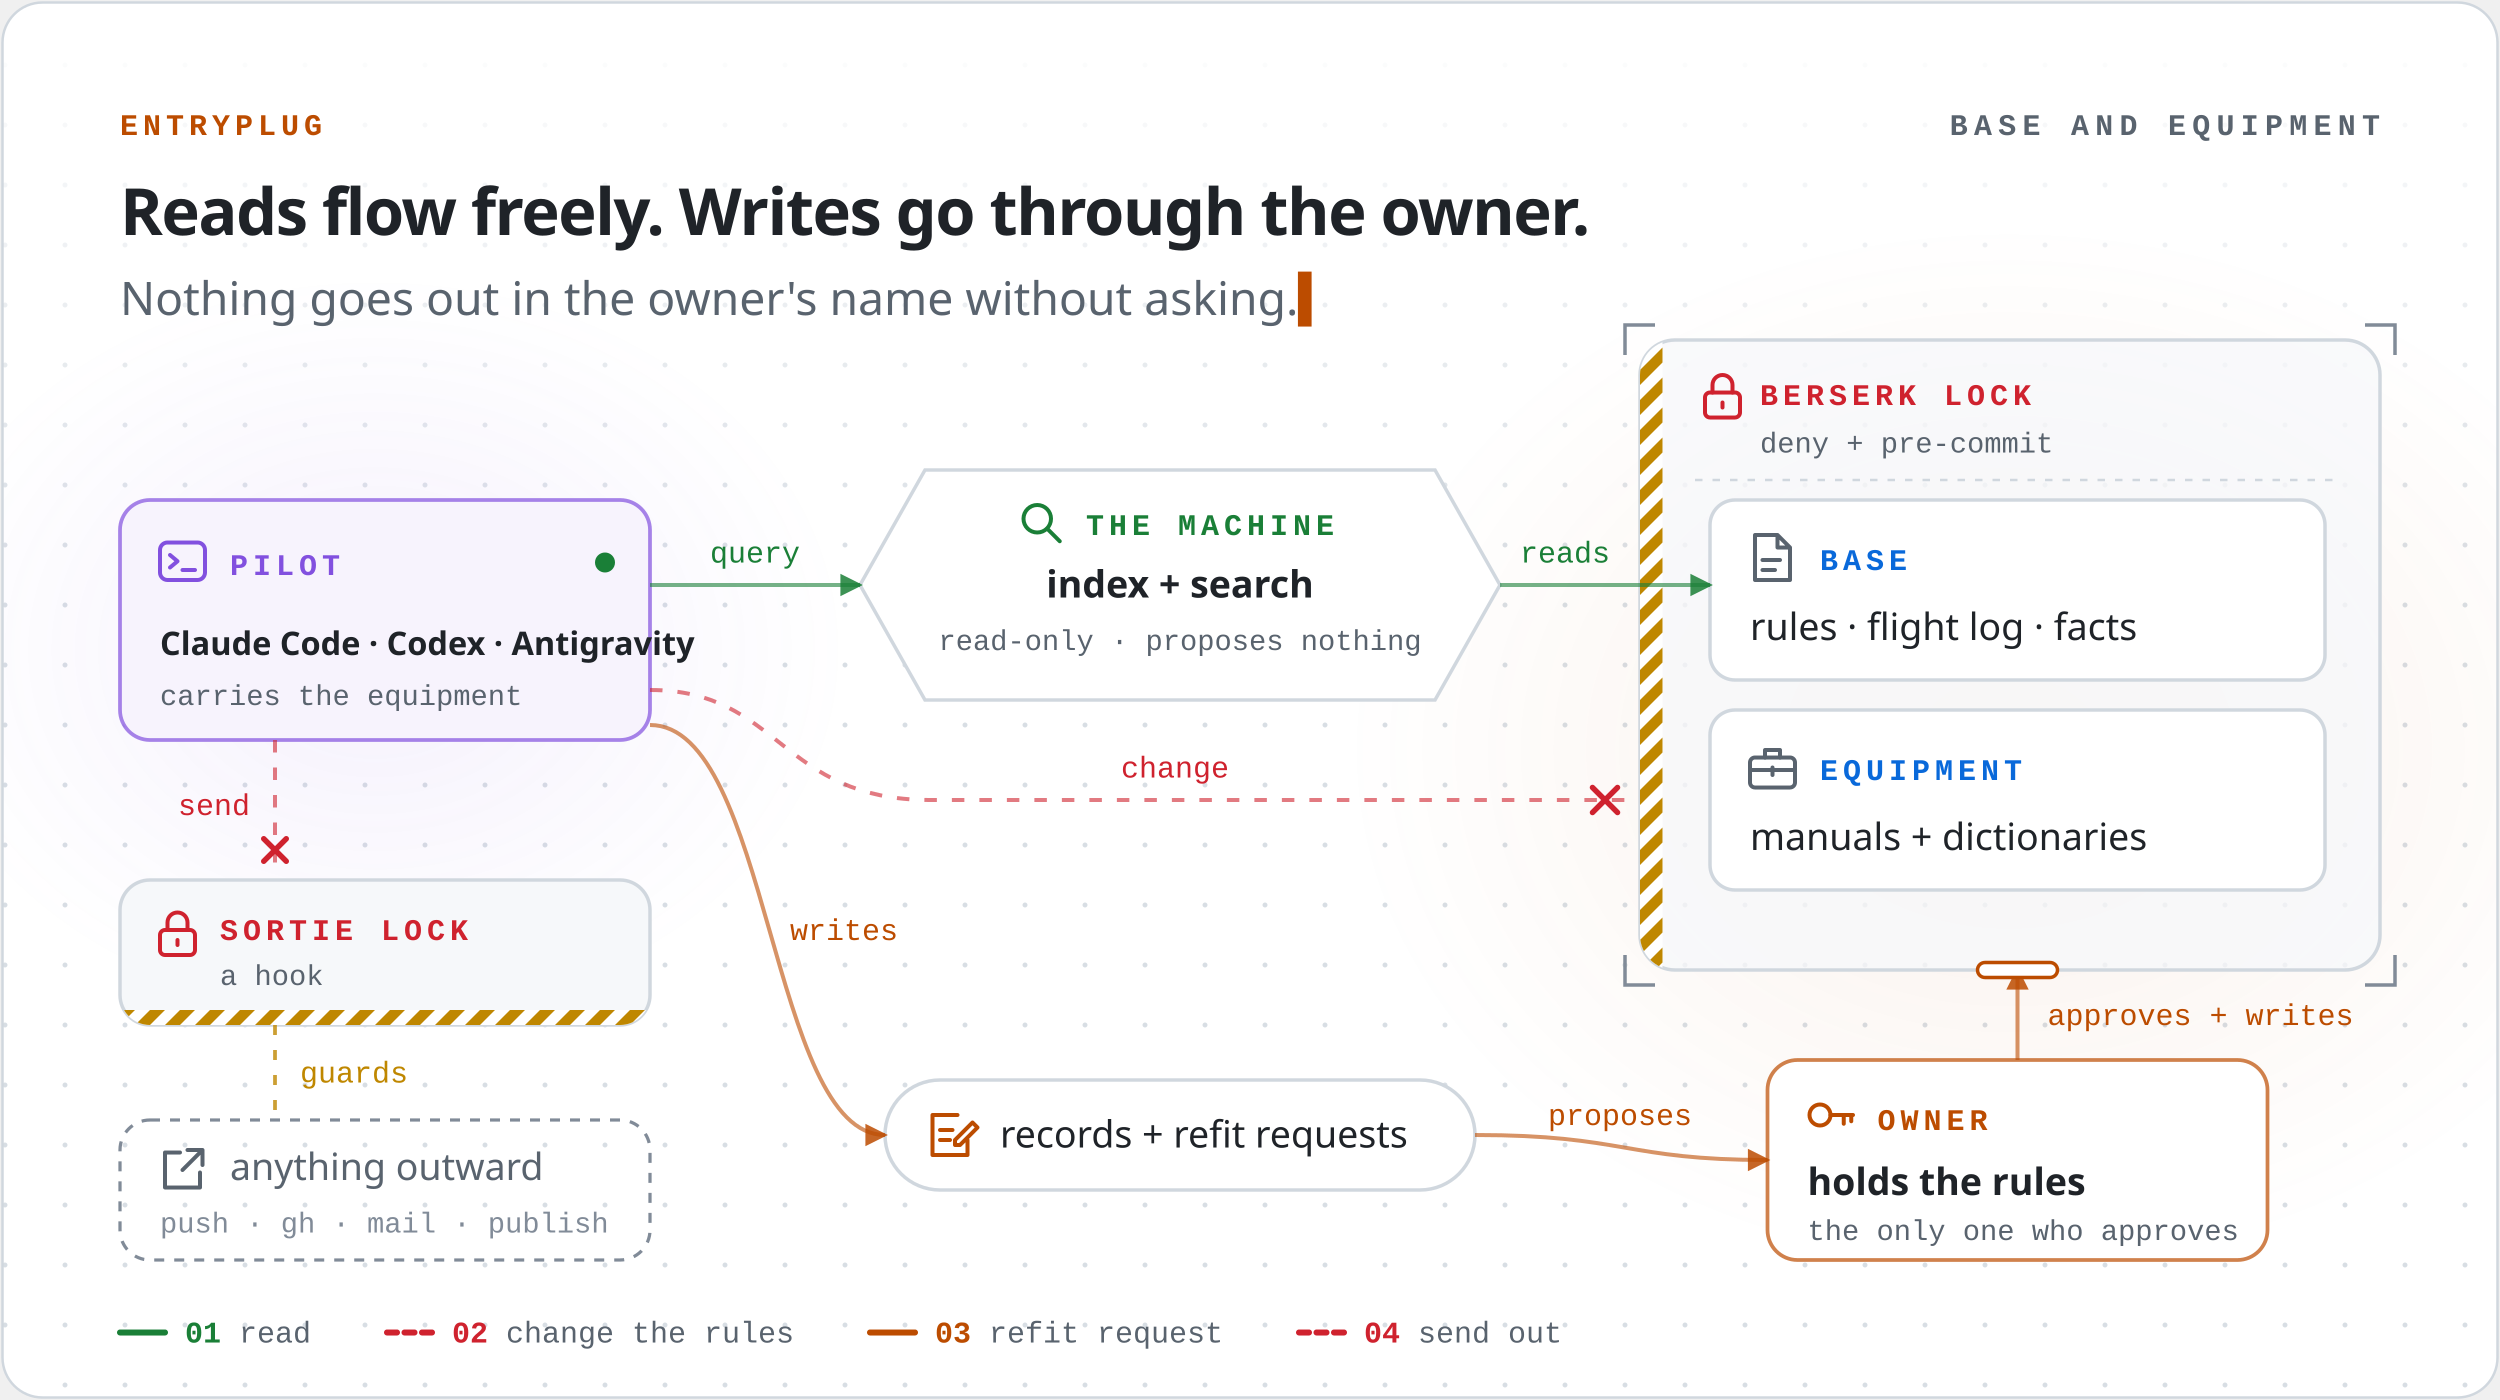
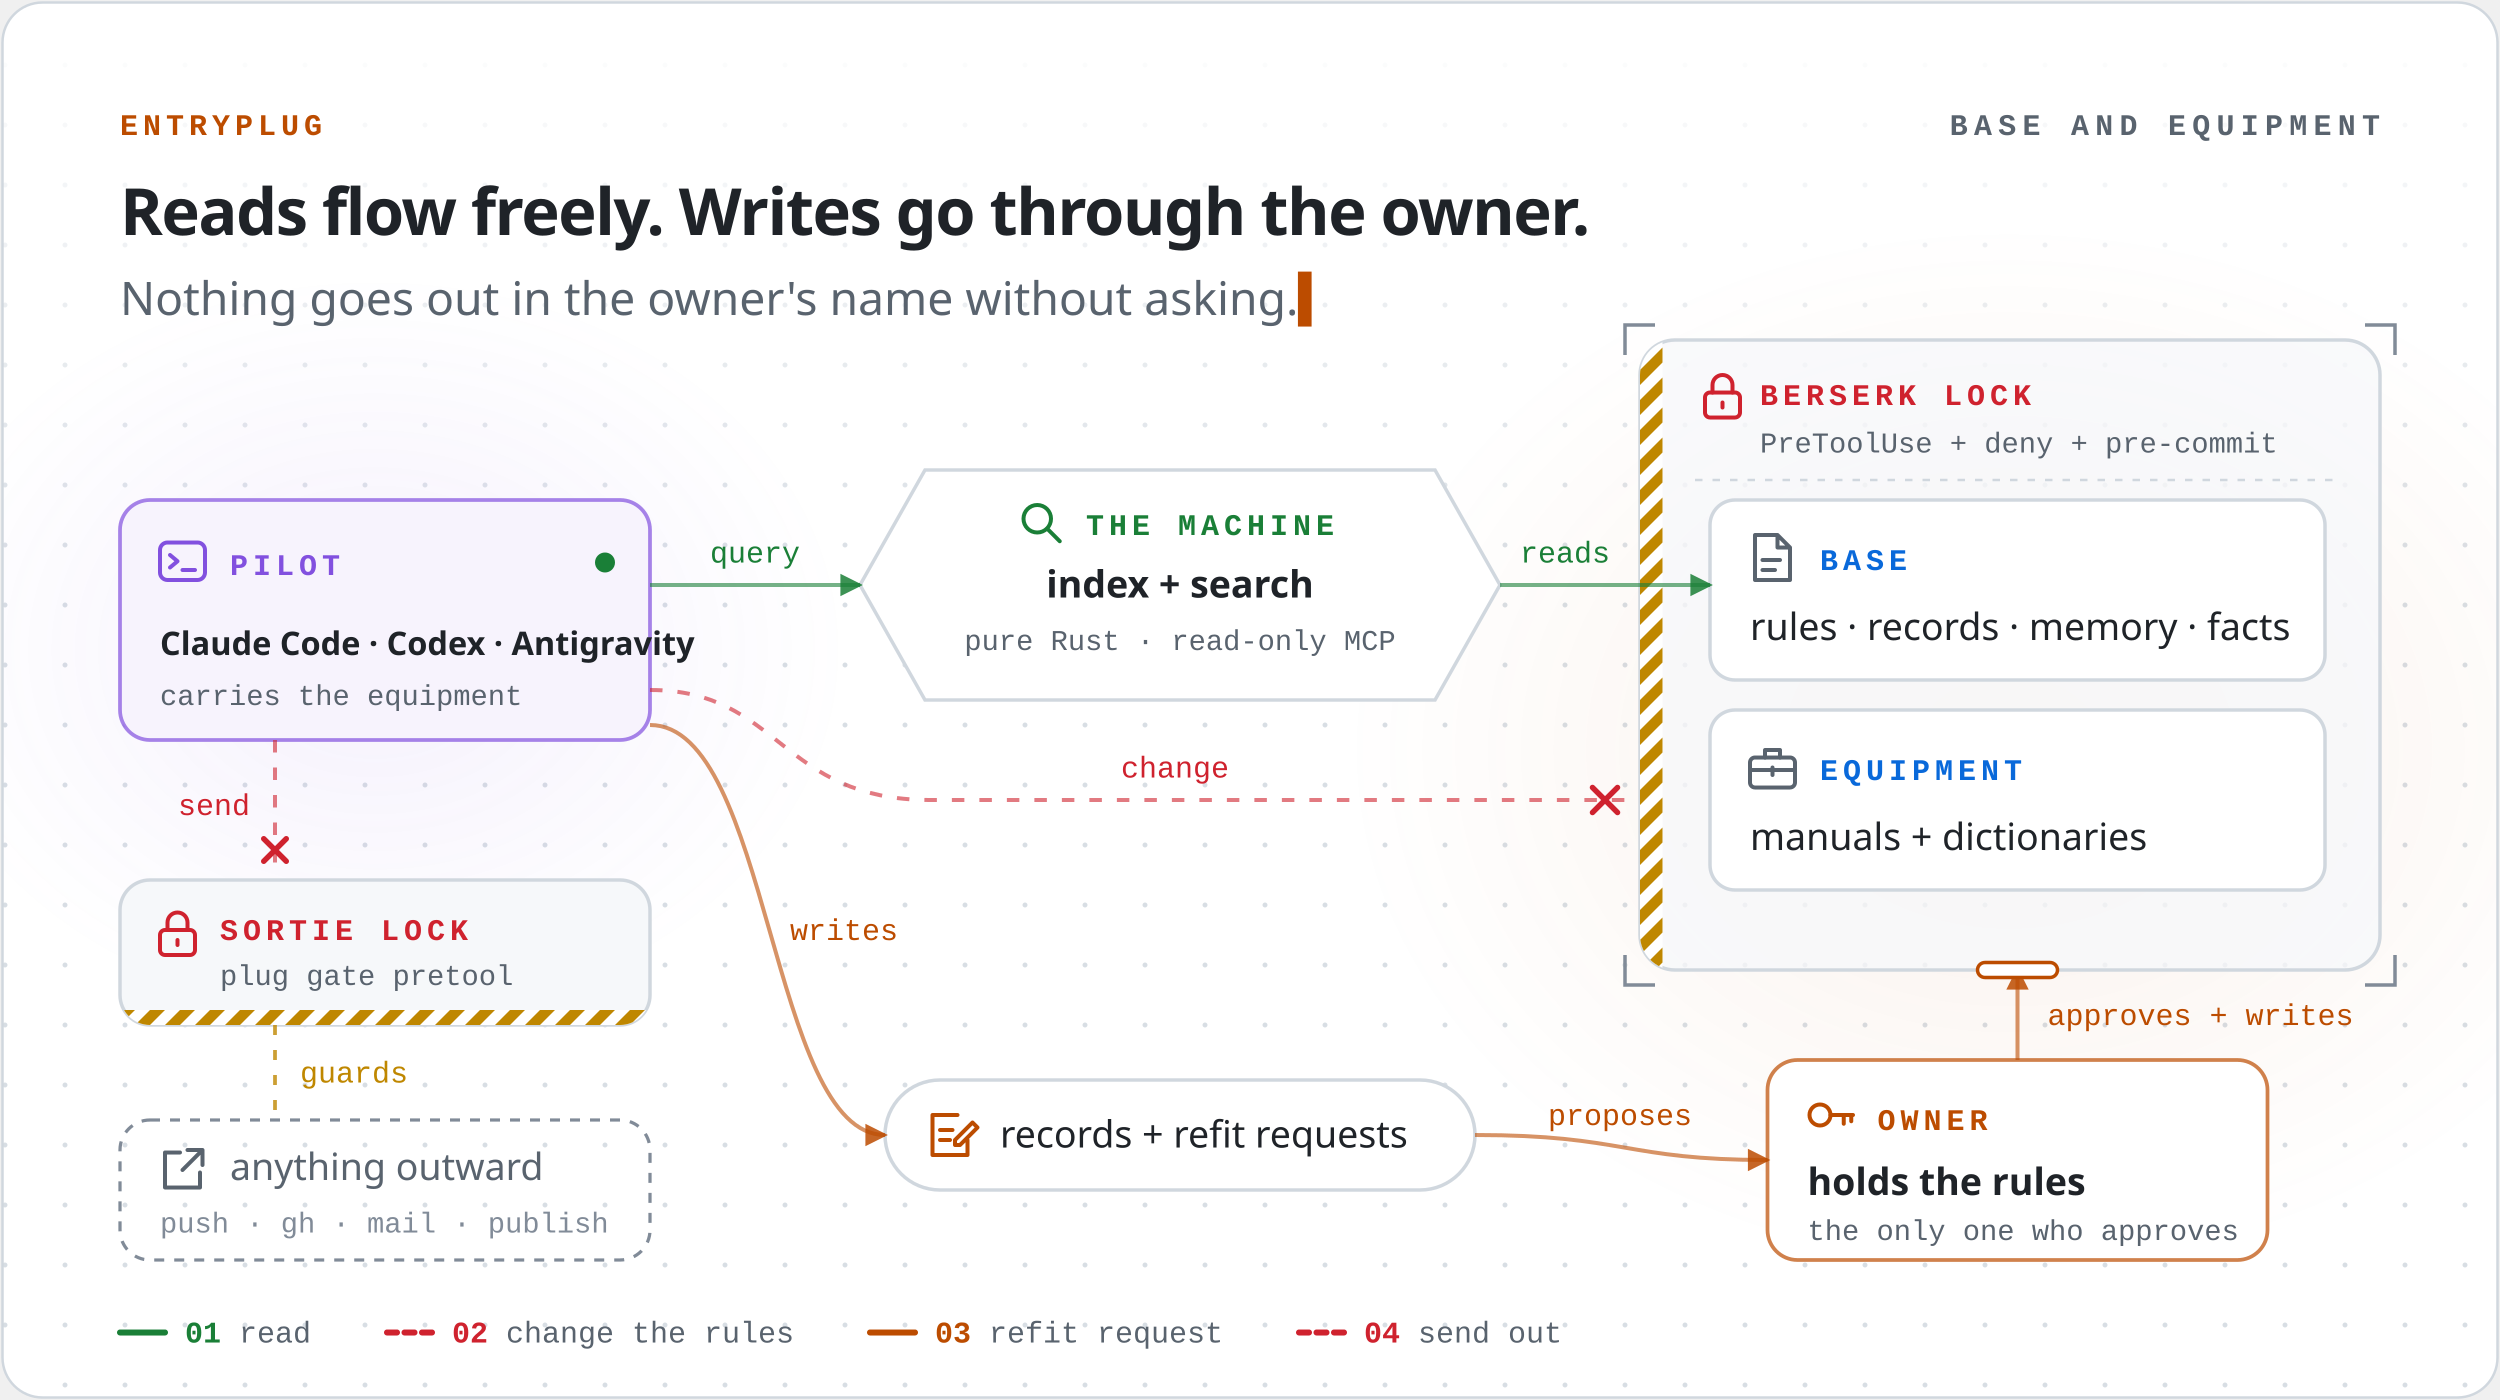
<svg xmlns="http://www.w3.org/2000/svg" width="1000" height="560" viewBox="0 0 1000 560" role="img" aria-labelledby="title desc">
  <style>
.title{font-family:-apple-system, BlinkMacSystemFont, 'Segoe UI', 'Noto Sans', Helvetica, Arial, sans-serif;font-size:26px;font-weight:700;letter-spacing:-0.6px}
.subt{font-family:-apple-system, BlinkMacSystemFont, 'Segoe UI', 'Noto Sans', Helvetica, Arial, sans-serif;font-size:18.5px}
.kick{font-family:ui-monospace, SFMono-Regular, 'SF Mono', Menlo, Consolas, 'Liberation Mono', monospace;font-size:12px;font-weight:700;letter-spacing:2px}
.hc{font-weight:600;letter-spacing:2.5px}
.node{font-family:-apple-system, BlinkMacSystemFont, 'Segoe UI', 'Noto Sans', Helvetica, Arial, sans-serif;font-size:15px}
.b{font-weight:600}
.small{font-family:ui-monospace, SFMono-Regular, 'SF Mono', Menlo, Consolas, 'Liberation Mono', monospace;font-size:11.5px}
.lbl{font-family:ui-monospace, SFMono-Regular, 'SF Mono', Menlo, Consolas, 'Liberation Mono', monospace;font-size:12px}
.legend{font-family:ui-monospace, SFMono-Regular, 'SF Mono', Menlo, Consolas, 'Liberation Mono', monospace;font-size:12px}
.ringed,.pop{transform-box:fill-box;transform-origin:center}
.cursor{animation:blink 1.1s steps(1) infinite}
.breathe{animation:breathe 2.4s ease-in-out infinite}
.ants{stroke-dasharray:4 6;animation:ants 1.2s linear infinite}
@keyframes blink{0%{opacity:1}50%{opacity:0}}
@keyframes breathe{0%,100%{opacity:.35}50%{opacity:1}}
@keyframes ants{to{stroke-dashoffset:-20}}
@keyframes hz12{to{transform:translateY(-12px)}}
@keyframes f1{0%,36.83%{opacity:0}37.92%{opacity:1.0}40.83%{opacity:1.0}46.67%,100%{opacity:0}}
@keyframes f2{0%,36.83%{opacity:0}37.50%{opacity:1.0}40.83%{opacity:1.0}46.67%,100%{opacity:0}}
@keyframes f3{0%,36.83%{opacity:0}37.92%{opacity:1.0}41.67%{opacity:1.0}47.50%,100%{opacity:0}}
@keyframes f4{0%,17.92%{opacity:0}20.42%{opacity:1.0}26.67%{opacity:1.0}31.67%,100%{opacity:0}}
@keyframes f5{0%,70.42%{opacity:0}72.92%{opacity:1.0}79.17%{opacity:1.0}84.17%,100%{opacity:0}}
@keyframes f6{0%,17.92%{opacity:0}20.42%{opacity:1.0}26.67%{opacity:1.0}31.67%,100%{opacity:0}}
@keyframes f7{0%,70.42%{opacity:0}72.92%{opacity:1.0}79.17%{opacity:1.0}84.17%,100%{opacity:0}}
@keyframes r8{0%,1.67%{opacity:0;transform:scale(1)}2.67%{opacity:.9;transform:scale(1)}13.33%{opacity:0;transform:scale(1.113,1.250)}100%{opacity:0}}
@keyframes r9{0%,29.17%{opacity:0;transform:scale(1)}30.17%{opacity:.9;transform:scale(1)}40.83%{opacity:0;transform:scale(1.113,1.250)}100%{opacity:0}}
@keyframes r10{0%,46.67%{opacity:0;transform:scale(1)}47.67%{opacity:.9;transform:scale(1)}58.33%{opacity:0;transform:scale(1.113,1.250)}100%{opacity:0}}
@keyframes r11{0%,80.00%{opacity:0;transform:scale(1)}81.00%{opacity:.9;transform:scale(1)}91.67%{opacity:0;transform:scale(1.113,1.250)}100%{opacity:0}}
@keyframes r12{0%,8.75%{opacity:0;transform:scale(1)}9.75%{opacity:.9;transform:scale(1)}20.42%{opacity:0;transform:scale(1.160,1.360)}100%{opacity:0}}
@keyframes f13{0%,8.75%{opacity:0}10.83%{opacity:1.0}25.00%{opacity:1.0}30.00%,100%{opacity:0}}
@keyframes f14{0%,52.92%{opacity:0}55.00%{opacity:1.0}76.67%{opacity:1.0}81.67%,100%{opacity:0}}
@keyframes r15{0%,52.92%{opacity:0;transform:scale(1)}53.92%{opacity:.9;transform:scale(1)}64.58%{opacity:0;transform:scale(1.102,1.545)}100%{opacity:0}}
@keyframes r16{0%,62.08%{opacity:0;transform:scale(1)}63.08%{opacity:.9;transform:scale(1)}73.75%{opacity:0;transform:scale(1.120,1.300)}100%{opacity:0}}
@keyframes f17{0%,62.08%{opacity:0}64.17%{opacity:1.0}77.50%{opacity:1.0}82.50%,100%{opacity:0}}
@keyframes f18{0%,85.83%{opacity:0}86.67%{opacity:1.0}90.00%{opacity:1.0}95.83%,100%{opacity:0}}
@keyframes f19{0%,69.17%{opacity:0}70.00%{opacity:1.0}75.00%{opacity:1.0}80.00%,100%{opacity:0}}
@keyframes p20{0%,2.92%{stroke-dashoffset:42.00;opacity:0}3.32%{opacity:1}9.17%{stroke-dashoffset:-100;opacity:1}9.67%,100%{stroke-dashoffset:-100;opacity:0}}
@keyframes p21{0%,12.08%{stroke-dashoffset:42.00;opacity:0}12.48%{opacity:1}18.33%{stroke-dashoffset:-100;opacity:1}18.83%,100%{stroke-dashoffset:-100;opacity:0}}
@keyframes p22{0%,30.00%{stroke-dashoffset:13.89;opacity:0}30.40%{opacity:1}37.08%{stroke-dashoffset:-100;opacity:1}37.58%,100%{stroke-dashoffset:-100;opacity:0}}
@keyframes p23{0%,47.50%{stroke-dashoffset:23.10;opacity:0}47.90%{opacity:1}53.33%{stroke-dashoffset:-100;opacity:1}53.83%,100%{stroke-dashoffset:-100;opacity:0}}
@keyframes p24{0%,56.25%{stroke-dashoffset:39.11;opacity:0}56.65%{opacity:1}62.50%{stroke-dashoffset:-100;opacity:1}63.00%,100%{stroke-dashoffset:-100;opacity:0}}
@keyframes p25{0%,65.42%{stroke-dashoffset:42.00;opacity:0}65.82%{opacity:1}69.58%{stroke-dashoffset:-100;opacity:1}70.08%,100%{stroke-dashoffset:-100;opacity:0}}
@keyframes p26{0%,80.83%{stroke-dashoffset:42.00;opacity:0}81.23%{opacity:1}86.00%{stroke-dashoffset:-100;opacity:1}86.50%,100%{stroke-dashoffset:-100;opacity:0}}
@keyframes b27{0%,37.08%{opacity:0;transform:scale(.6)}38.42%{opacity:1;transform:scale(1.1)}39.75%{opacity:1;transform:scale(1)}45.83%{opacity:1;transform:scale(1)}49.17%,100%{opacity:0;transform:scale(1)}}
@keyframes b28{0%,86.25%{opacity:0;transform:scale(.6)}87.58%{opacity:1;transform:scale(1.1)}88.92%{opacity:1;transform:scale(1)}94.17%{opacity:1;transform:scale(1)}97.50%,100%{opacity:0;transform:scale(1)}}
@keyframes f29{0%,1.67%{opacity:0}3.75%{opacity:1.0}26.67%{opacity:1.0}29.17%,100%{opacity:0}}
@keyframes f30{0%,29.17%{opacity:0}31.25%{opacity:1.0}44.17%{opacity:1.0}46.67%,100%{opacity:0}}
@keyframes f31{0%,46.67%{opacity:0}48.75%{opacity:1.0}77.50%{opacity:1.0}80.00%,100%{opacity:0}}
@keyframes f32{0%,80.00%{opacity:0}82.08%{opacity:1.0}95.83%{opacity:1.0}98.33%,100%{opacity:0}}
@media (prefers-reduced-motion:reduce){*{animation:none!important}}
</style>
  <defs>
    <pattern id="dots" width="24" height="24" patternUnits="userSpaceOnUse">
      <circle cx="2" cy="2" r="1" fill="#d8dee4" />
    </pattern>
    <linearGradient id="fade" x1="0" y1="0" x2="0" y2="1">
      <stop offset="0" stop-color="#ffffff" stop-opacity="1" />
      <stop offset=".42" stop-color="#ffffff" stop-opacity="0" />
    </linearGradient>
    <radialGradient id="halo-o" cx="50%" cy="50%" r="50%">
      <stop offset="0" stop-color="#bc4c00" stop-opacity="0.08" />
      <stop offset="1" stop-color="#bc4c00" stop-opacity="0" />
    </radialGradient>
    <radialGradient id="halo-p" cx="50%" cy="50%" r="50%">
      <stop offset="0" stop-color="#8250df" stop-opacity="0.08" />
      <stop offset="1" stop-color="#8250df" stop-opacity="0" />
    </radialGradient>
    <filter id="glow" filterUnits="userSpaceOnUse" x="0" y="0" width="1000" height="560">
      <feGaussianBlur stdDeviation="1.4" result="b" />
      <feMerge>
        <feMergeNode in="b" />
        <feMergeNode in="SourceGraphic" />
      </feMerge>
    </filter>
    <clipPath id="card">
      <rect x="1" y="1" width="998" height="558" rx="16" />
    </clipPath>
    <marker id="ar-1a7f37" viewBox="0 0 10 10" refX="8" refY="5" markerWidth="7" markerHeight="7" orient="auto-start-reverse">
      <path d="M1,1 L9,5 L1,9 z" fill="#1a7f37" fill-opacity="0.85" />
    </marker>
    <marker id="ar-bc4c00" viewBox="0 0 10 10" refX="8" refY="5" markerWidth="7" markerHeight="7" orient="auto-start-reverse">
      <path d="M1,1 L9,5 L1,9 z" fill="#bc4c00" fill-opacity="0.85" />
    </marker>
    <marker id="ar-cf222e" viewBox="0 0 10 10" refX="8" refY="5" markerWidth="7" markerHeight="7" orient="auto-start-reverse">
      <path d="M1,1 L9,5 L1,9 z" fill="#cf222e" fill-opacity="0.85" />
    </marker>
  </defs>
  <rect x="1" y="1" width="998" height="558" rx="16" fill="#ffffff" />
  <g clip-path="url(#card)">
    <rect width="1000" height="560" fill="url(#dots)" />
    <rect width="1000" height="560" fill="url(#fade)" />
    <ellipse cx="804" cy="300" rx="270" ry="210" fill="url(#halo-o)" />
    <ellipse cx="150" cy="260" rx="190" ry="150" fill="url(#halo-p)" />
  </g>
  <rect x="1" y="1" width="998" height="558" rx="16" fill="none" stroke="#d0d7de" />
  <text x="48" y="54" class="kick hk" fill="#bc4c00">ENTRYPLUG</text>
  <text x="952" y="54" class="kick hc" fill="#59636e" text-anchor="end">BASE AND EQUIPMENT</text>
  <text x="48" y="94" class="title" fill="#1f2328">Reads flow freely. Writes go through the owner.</text>
  <text x="48" y="126" class="subt" fill="#59636e">Nothing goes out in the owner's name without asking.<tspan class="cursor" fill="#bc4c00"> ▍</tspan>
  </text>
  <clipPath id="vclip">
    <rect x="656" y="136" width="296" height="252" rx="14" />
  </clipPath>
  <rect x="656" y="136" width="296" height="252" rx="14" fill="#f6f8fa" fill-opacity="0.75" stroke="#d0d7de" stroke-width="1.4" />
  <g clip-path="url(#vclip)">
    <clipPath id="hzv">
      <rect x="656" y="136" width="9" height="252" />
    </clipPath>
    <g clip-path="url(#hzv)">
      <rect x="656" y="136" width="9" height="252" fill="#ffffff" />
      <g class="hz" style="animation:hz12 1.6s linear infinite">
        <path d="M370,134 L376,134 L108,402 L102,402 z M382,134 L388,134 L120,402 L114,402 z M394,134 L400,134 L132,402 L126,402 z M406,134 L412,134 L144,402 L138,402 z M418,134 L424,134 L156,402 L150,402 z M430,134 L436,134 L168,402 L162,402 z M442,134 L448,134 L180,402 L174,402 z M454,134 L460,134 L192,402 L186,402 z M466,134 L472,134 L204,402 L198,402 z M478,134 L484,134 L216,402 L210,402 z M490,134 L496,134 L228,402 L222,402 z M502,134 L508,134 L240,402 L234,402 z M514,134 L520,134 L252,402 L246,402 z M526,134 L532,134 L264,402 L258,402 z M538,134 L544,134 L276,402 L270,402 z M550,134 L556,134 L288,402 L282,402 z M562,134 L568,134 L300,402 L294,402 z M574,134 L580,134 L312,402 L306,402 z M586,134 L592,134 L324,402 L318,402 z M598,134 L604,134 L336,402 L330,402 z M610,134 L616,134 L348,402 L342,402 z M622,134 L628,134 L360,402 L354,402 z M634,134 L640,134 L372,402 L366,402 z M646,134 L652,134 L384,402 L378,402 z M658,134 L664,134 L396,402 L390,402 z M670,134 L676,134 L408,402 L402,402 z M682,134 L688,134 L420,402 L414,402 z M694,134 L700,134 L432,402 L426,402 z M706,134 L712,134 L444,402 L438,402 z M718,134 L724,134 L456,402 L450,402 z M730,134 L736,134 L468,402 L462,402 z M742,134 L748,134 L480,402 L474,402 z M754,134 L760,134 L492,402 L486,402 z M766,134 L772,134 L504,402 L498,402 z M778,134 L784,134 L516,402 L510,402 z M790,134 L796,134 L528,402 L522,402 z M802,134 L808,134 L540,402 L534,402 z M814,134 L820,134 L552,402 L546,402 z M826,134 L832,134 L564,402 L558,402 z M838,134 L844,134 L576,402 L570,402 z M850,134 L856,134 L588,402 L582,402 z M862,134 L868,134 L600,402 L594,402 z M874,134 L880,134 L612,402 L606,402 z M886,134 L892,134 L624,402 L618,402 z M898,134 L904,134 L636,402 L630,402 z M910,134 L916,134 L648,402 L642,402 z M922,134 L928,134 L660,402 L654,402 z" fill="#bf8700" />
      </g>
    </g>
  </g>
  <rect x="656" y="136" width="296" height="252" rx="14" fill="none" stroke="#cf222e" stroke-width="2.4" opacity="0" style="animation:f1 12s ease-in-out infinite both" />
  <g clip-path="url(#vclip)">
    <rect x="656" y="136" width="9" height="252" fill="#cf222e" opacity="0" style="animation:f2 12s ease-in-out infinite both" />
  </g>
  <path d="M650,142 V130 H662" fill="none" stroke="#818b98" stroke-width="1.4" />
  <path d="M958,142 V130 H946" fill="none" stroke="#818b98" stroke-width="1.4" />
  <path d="M650,382 V394 H662" fill="none" stroke="#818b98" stroke-width="1.4" />
  <path d="M958,382 V394 H946" fill="none" stroke="#818b98" stroke-width="1.4" />
  <rect x="682" y="157" width="14" height="10" rx="2" fill="none" stroke="#cf222e" stroke-width="1.6" stroke-linecap="round" stroke-linejoin="round" />
  <path d="M685,157 v-3 a4,4 0 0 1 8,0 v3 M689,161 v2" fill="none" stroke="#cf222e" stroke-width="1.6" stroke-linecap="round" stroke-linejoin="round" />
  <text x="704" y="162" class="kick" fill="#cf222e">BERSERK LOCK</text>
-   <text x="704" y="181" class="small" fill="#59636e">deny + pre-commit</text>
+   <text x="704" y="181" class="small" fill="#59636e">PreToolUse + deny + pre-commit</text>
  <path d="M678,192 H934" stroke="#d0d7de" stroke-dasharray="3 4" />
  <rect x="672" y="143" width="266" height="44" rx="8" fill="#cf222e" fill-opacity="0.16" opacity="0" style="animation:f3 12s ease-in-out infinite both" />
  <rect x="684" y="200" width="246" height="72" rx="10" fill="#ffffff" stroke="#d0d7de" stroke-width="1.4" />
  <rect x="684" y="200" width="246" height="72" rx="10" fill="#1a7f37" fill-opacity="0.1" stroke="#1a7f37" stroke-width="1.8" opacity="0" style="animation:f4 12s ease-in-out infinite both" />
  <rect x="684" y="200" width="246" height="72" rx="10" fill="#bc4c00" fill-opacity="0.1" stroke="#bc4c00" stroke-width="1.8" opacity="0" style="animation:f5 12s ease-in-out infinite both" />
  <path d="M702,214 h9 l5,5 v13 h-14 z M711,214 v5 h5 M705,224 h7 M705,228 h5" fill="none" stroke="#59636e" stroke-width="1.6" stroke-linecap="round" stroke-linejoin="round" />
  <text x="728" y="228" class="kick" fill="#0969da">BASE</text>
-   <text x="700" y="256" class="node" fill="#1f2328">rules · flight log · facts</text>
+   <text x="700" y="256" class="node" fill="#1f2328">rules · records · memory · facts</text>
  <rect x="684" y="284" width="246" height="72" rx="10" fill="#ffffff" stroke="#d0d7de" stroke-width="1.4" />
  <rect x="684" y="284" width="246" height="72" rx="10" fill="#1a7f37" fill-opacity="0.1" stroke="#1a7f37" stroke-width="1.8" opacity="0" style="animation:f6 12s ease-in-out infinite both" />
  <rect x="684" y="284" width="246" height="72" rx="10" fill="#bc4c00" fill-opacity="0.1" stroke="#bc4c00" stroke-width="1.8" opacity="0" style="animation:f7 12s ease-in-out infinite both" />
  <rect x="700" y="303" width="18" height="12" rx="2" fill="none" stroke="#59636e" stroke-width="1.6" stroke-linecap="round" stroke-linejoin="round" />
  <path d="M706,303 v-3 h6 v3 M700,308 h18 M709,307 v3" fill="none" stroke="#59636e" stroke-width="1.6" stroke-linecap="round" stroke-linejoin="round" />
  <text x="728" y="312" class="kick" fill="#0969da">EQUIPMENT</text>
  <text x="700" y="340" class="node" fill="#1f2328">manuals + dictionaries</text>
  <rect class="ringed" x="48" y="200" width="212" height="96" rx="12" fill="none" stroke="#8250df" stroke-width="1.5" vector-effect="non-scaling-stroke" opacity="0" style="animation:r8 12s ease-out infinite both" />
  <rect class="ringed" x="48" y="200" width="212" height="96" rx="12" fill="none" stroke="#8250df" stroke-width="1.5" vector-effect="non-scaling-stroke" opacity="0" style="animation:r9 12s ease-out infinite both" />
  <rect class="ringed" x="48" y="200" width="212" height="96" rx="12" fill="none" stroke="#8250df" stroke-width="1.5" vector-effect="non-scaling-stroke" opacity="0" style="animation:r10 12s ease-out infinite both" />
  <rect class="ringed" x="48" y="200" width="212" height="96" rx="12" fill="none" stroke="#8250df" stroke-width="1.5" vector-effect="non-scaling-stroke" opacity="0" style="animation:r11 12s ease-out infinite both" />
  <rect x="48" y="200" width="212" height="96" rx="12" fill="#ffffff" stroke="#8250df" stroke-opacity="0.7" stroke-width="1.5" />
  <rect x="48" y="200" width="212" height="96" rx="12" fill="#8250df" fill-opacity="0.07" />
  <rect x="64" y="217" width="18" height="15" rx="3" fill="none" stroke="#8250df" stroke-width="1.6" stroke-linecap="round" stroke-linejoin="round" />
  <path d="M68,222 l3,2.5 l-3,2.5 M73,228 h5" fill="none" stroke="#8250df" stroke-width="1.6" stroke-linecap="round" stroke-linejoin="round" />
  <text x="92" y="230" class="kick" fill="#8250df">PILOT</text>
  <circle cx="242" cy="225" r="4" fill="#1a7f37" class="breathe" />
  <text x="64" y="262" class="node b" style="font-size:13px" textLength="182" lengthAdjust="spacingAndGlyphs" fill="#1f2328">Claude Code · Codex · Antigravity</text>
  <text x="64" y="282" class="small" fill="#59636e">carries the equipment</text>
  <polygon class="ringed" points="344,234 370,188 574,188 600,234 574,280 370,280" fill="none" stroke="#1a7f37" stroke-width="1.5" opacity="0" style="animation:r12 12s ease-out infinite both" />
  <polygon points="344,234 370,188 574,188 600,234 574,280 370,280" fill="#ffffff" stroke="#d0d7de" stroke-width="1.4" />
  <polygon points="344,234 370,188 574,188 600,234 574,280 370,280" fill="#1a7f37" fill-opacity="0.1" stroke="#1a7f37" stroke-width="1.8" opacity="0" style="animation:f13 12s ease-in-out infinite both" />
  <circle cx="414.9" cy="207.5" r="5.5" fill="none" stroke="#1a7f37" stroke-width="1.6" stroke-linecap="round" stroke-linejoin="round" />
  <path d="M418.9,211.5 l5,5" fill="none" stroke="#1a7f37" stroke-width="1.6" stroke-linecap="round" stroke-linejoin="round" />
  <text x="484" y="214" class="kick" fill="#1a7f37" text-anchor="middle">THE MACHINE</text>
  <text x="472" y="239" class="node b" fill="#1f2328" text-anchor="middle">index + search</text>
-   <text x="472" y="260" class="small" fill="#59636e" text-anchor="middle">read-only · proposes nothing</text>
+   <text x="472" y="260" class="small" fill="#59636e" text-anchor="middle">pure Rust · read-only MCP</text>
  <rect x="354" y="432" width="236" height="44" rx="22.0" fill="#ffffff" stroke="#d0d7de" stroke-width="1.4" />
  <rect x="354" y="432" width="236" height="44" rx="22.0" fill="#bc4c00" fill-opacity="0.1" stroke="#bc4c00" stroke-width="1.8" opacity="0" style="animation:f14 12s ease-in-out infinite both" />
  <rect class="ringed" x="354" y="432" width="236" height="44" rx="22.0" fill="none" stroke="#bc4c00" stroke-width="1.5" vector-effect="non-scaling-stroke" opacity="0" style="animation:r15 12s ease-out infinite both" />
  <path d="M373,446 h10 M373,446 v16 h14 v-6 M376,452 h5 M376,456 h4 M382,456 l7,-7 l2,2 l-7,7 h-2 z" fill="none" stroke="#bc4c00" stroke-width="1.6" stroke-linecap="round" stroke-linejoin="round" />
  <text x="400" y="459" class="node" fill="#1f2328">records + refit requests</text>
  <rect class="ringed" x="707" y="424" width="200" height="80" rx="12" fill="none" stroke="#bc4c00" stroke-width="1.5" vector-effect="non-scaling-stroke" opacity="0" style="animation:r16 12s ease-out infinite both" />
  <rect x="707" y="424" width="200" height="80" rx="12" fill="#ffffff" stroke="#bc4c00" stroke-opacity="0.7" stroke-width="1.5" />
  <rect x="707" y="424" width="200" height="80" rx="12" fill="#bc4c00" fill-opacity="0.1" stroke="#bc4c00" stroke-width="1.8" opacity="0" style="animation:f17 12s ease-in-out infinite both" />
  <circle cx="728" cy="446" r="4.2" fill="none" stroke="#bc4c00" stroke-width="1.6" stroke-linecap="round" stroke-linejoin="round" />
  <path d="M732.2,446 h9 M737.5,446 v3.5 M740.5,446 v2.5" fill="none" stroke="#bc4c00" stroke-width="1.6" stroke-linecap="round" stroke-linejoin="round" />
  <text x="751" y="452" class="kick" fill="#bc4c00">OWNER</text>
  <text x="723" y="478" class="node b" fill="#1f2328">holds the rules</text>
  <text x="723" y="496" class="small" fill="#59636e">the only one who approves</text>
  <clipPath id="sclip">
    <rect x="48" y="352" width="212" height="58" rx="12" />
  </clipPath>
  <rect x="48" y="352" width="212" height="58" rx="12" fill="#f6f8fa" stroke="#d0d7de" stroke-width="1.4" />
  <g clip-path="url(#sclip)">
    <clipPath id="hzs">
      <rect x="48" y="404" width="212" height="6" />
    </clipPath>
    <g clip-path="url(#hzs)">
      <rect x="48" y="404" width="212" height="6" fill="#ffffff" />
      <g class="hz" style="animation:hz12 1.6s linear infinite">
        <path d="M14,402 L20,402 L-2,424 L-8,424 z M26,402 L32,402 L10,424 L4,424 z M38,402 L44,402 L22,424 L16,424 z M50,402 L56,402 L34,424 L28,424 z M62,402 L68,402 L46,424 L40,424 z M74,402 L80,402 L58,424 L52,424 z M86,402 L92,402 L70,424 L64,424 z M98,402 L104,402 L82,424 L76,424 z M110,402 L116,402 L94,424 L88,424 z M122,402 L128,402 L106,424 L100,424 z M134,402 L140,402 L118,424 L112,424 z M146,402 L152,402 L130,424 L124,424 z M158,402 L164,402 L142,424 L136,424 z M170,402 L176,402 L154,424 L148,424 z M182,402 L188,402 L166,424 L160,424 z M194,402 L200,402 L178,424 L172,424 z M206,402 L212,402 L190,424 L184,424 z M218,402 L224,402 L202,424 L196,424 z M230,402 L236,402 L214,424 L208,424 z M242,402 L248,402 L226,424 L220,424 z M254,402 L260,402 L238,424 L232,424 z M266,402 L272,402 L250,424 L244,424 z M278,402 L284,402 L262,424 L256,424 z" fill="#bf8700" />
      </g>
    </g>
  </g>
  <rect x="48" y="352" width="212" height="58" rx="12" fill="#cf222e" fill-opacity="0.16" stroke="#cf222e" stroke-width="2.2" opacity="0" style="animation:f18 12s ease-in-out infinite both" />
  <rect x="64" y="372" width="14" height="10" rx="2" fill="none" stroke="#cf222e" stroke-width="1.6" stroke-linecap="round" stroke-linejoin="round" />
  <path d="M67,372 v-3 a4,4 0 0 1 8,0 v3 M71,376 v2" fill="none" stroke="#cf222e" stroke-width="1.6" stroke-linecap="round" stroke-linejoin="round" />
  <text x="88" y="376" class="kick" fill="#cf222e">SORTIE LOCK</text>
-   <text x="88" y="394" class="small" fill="#59636e">a hook</text>
+   <text x="88" y="394" class="small" fill="#59636e">plug gate pretool</text>
  <rect x="48" y="448" width="212" height="56" rx="12" fill="none" stroke="#818b98" stroke-width="1.3" stroke-dasharray="4 4" />
  <path d="M72,461 h-6 v14 h14 v-6 M75,460 h6 v6 M81,460 l-8,8" fill="none" stroke="#59636e" stroke-width="1.6" stroke-linecap="round" stroke-linejoin="round" />
  <text x="92" y="472" class="node" fill="#59636e">anything outward</text>
  <text x="64" y="493" class="small" fill="#818b98">push · gh · mail · publish</text>
  <path d="M260,234 L344,234" fill="none" stroke="#1a7f37" stroke-opacity="0.6" stroke-width="1.6" marker-end="url(#ar-1a7f37)" />
  <path d="M600,234 L684,234" fill="none" stroke="#1a7f37" stroke-opacity="0.6" stroke-width="1.6" marker-end="url(#ar-1a7f37)" />
  <path d="M260,276 C312,276 312,320 372,320 L652,320" fill="none" stroke="#cf222e" stroke-opacity="0.6" stroke-width="1.6" stroke-dasharray="5 6" />
  <path d="M637,315 L647,325 M647,315 L637,325" stroke="#cf222e" stroke-width="2.2" stroke-linecap="round" />
  <path d="M260,290 C308,290 308,454 354,454" fill="none" stroke="#bc4c00" stroke-opacity="0.6" stroke-width="1.6" marker-end="url(#ar-bc4c00)" />
  <path d="M590,454 C650,454 650,464 707,464" fill="none" stroke="#bc4c00" stroke-opacity="0.6" stroke-width="1.6" marker-end="url(#ar-bc4c00)" />
  <path d="M807,424 L807,388" fill="none" stroke="#bc4c00" stroke-opacity="0.6" stroke-width="1.6" marker-end="url(#ar-bc4c00)" />
  <path d="M110,296 L110,348" fill="none" stroke="#cf222e" stroke-opacity="0.6" stroke-width="1.6" stroke-dasharray="5 6" />
  <path d="M105.5,335.5 L114.5,344.5 M114.5,335.5 L105.5,344.5" stroke="#cf222e" stroke-width="2.2" stroke-linecap="round" />
  <path class="ants" d="M110,410 L110,448" fill="none" stroke="#bf8700" stroke-width="1.5" stroke-opacity="0.8" />
  <rect x="791.0" y="385" width="32" height="6" rx="3" fill="#ffffff" stroke="#bc4c00" stroke-width="1.4" />
  <rect x="791.0" y="385" width="32" height="6" rx="3" fill="#bc4c00" opacity="0" style="animation:f19 12s ease-in-out infinite both" />
  <text x="302" y="225" class="lbl" fill="#1a7f37" text-anchor="middle">query</text>
  <text x="626" y="225" class="lbl" fill="#1a7f37" text-anchor="middle">reads</text>
  <text x="470" y="311" class="lbl" fill="#cf222e" text-anchor="middle">change</text>
  <text x="316" y="376" class="lbl" fill="#bc4c00">writes</text>
  <text x="648" y="450" class="lbl" fill="#bc4c00" text-anchor="middle">proposes</text>
  <text x="819" y="410" class="lbl" fill="#bc4c00">approves + writes</text>
  <text x="100" y="326" class="lbl" fill="#cf222e" text-anchor="end">send</text>
  <text x="120" y="433" class="lbl" fill="#bf8700">guards</text>
  <path class="pulse" d="M260,234 L344,234" pathLength="100" fill="none" stroke="#1a7f37" stroke-width="3.2" stroke-linecap="round" filter="url(#glow)" opacity="0" style="stroke-dasharray:42.00 200;stroke-dashoffset:42.00;animation:p20 12s linear infinite both" />
  <path class="pulse" d="M600,234 L684,234" pathLength="100" fill="none" stroke="#1a7f37" stroke-width="3.2" stroke-linecap="round" filter="url(#glow)" opacity="0" style="stroke-dasharray:42.00 200;stroke-dashoffset:42.00;animation:p21 12s linear infinite both" />
  <path class="pulse" d="M260,276 C312,276 312,320 372,320 L652,320" pathLength="100" fill="none" stroke="#cf222e" stroke-width="3.2" stroke-linecap="round" filter="url(#glow)" opacity="0" style="stroke-dasharray:13.89 200;stroke-dashoffset:13.89;animation:p22 12s linear infinite both" />
  <path class="pulse" d="M260,290 C308,290 308,454 354,454" pathLength="100" fill="none" stroke="#bc4c00" stroke-width="3.2" stroke-linecap="round" filter="url(#glow)" opacity="0" style="stroke-dasharray:23.10 200;stroke-dashoffset:23.10;animation:p23 12s linear infinite both" />
  <path class="pulse" d="M590,454 C650,454 650,464 707,464" pathLength="100" fill="none" stroke="#bc4c00" stroke-width="3.2" stroke-linecap="round" filter="url(#glow)" opacity="0" style="stroke-dasharray:39.11 200;stroke-dashoffset:39.11;animation:p24 12s linear infinite both" />
  <path class="pulse" d="M807,424 L807,388" pathLength="100" fill="none" stroke="#bc4c00" stroke-width="3.2" stroke-linecap="round" filter="url(#glow)" opacity="0" style="stroke-dasharray:42.00 200;stroke-dashoffset:42.00;animation:p25 12s linear infinite both" />
  <path class="pulse" d="M110,296 L110,348" pathLength="100" fill="none" stroke="#cf222e" stroke-width="3.2" stroke-linecap="round" filter="url(#glow)" opacity="0" style="stroke-dasharray:42.00 200;stroke-dashoffset:42.00;animation:p26 12s linear infinite both" />
  <g class="pop" opacity="0" style="animation:b27 12s ease-out infinite both">
    <rect x="564.6" y="280" width="78.7" height="24" rx="12" fill="#cf222e" />
    <text x="604" y="296" class="lbl" fill="#ffffff" text-anchor="middle" font-weight="700" letter-spacing="1.2">BLOCKED</text>
  </g>
  <g class="pop" opacity="0" style="animation:b28 12s ease-out infinite both">
    <rect x="128.0" y="318" width="175.9" height="24" rx="12" fill="#cf222e" />
    <text x="215.95" y="334" class="lbl" fill="#ffffff" text-anchor="middle" font-weight="700" letter-spacing="1.2">BLOCKED · ask first</text>
  </g>
  <rect x="40" y="521" width="94.8" height="24" rx="12" fill="#1a7f37" fill-opacity="0.13" stroke="#1a7f37" stroke-opacity="0.55" opacity="0" style="animation:f29 12s ease-in-out infinite both" />
  <path d="M48,533 h18" stroke="#1a7f37" stroke-width="2.4" stroke-linecap="round" />
  <text x="74" y="537" class="legend" fill="#59636e">
    <tspan fill="#1a7f37" font-weight="700">01</tspan> read</text>
  <rect x="146.8" y="521" width="181.2" height="24" rx="12" fill="#cf222e" fill-opacity="0.13" stroke="#cf222e" stroke-opacity="0.55" opacity="0" style="animation:f30 12s ease-in-out infinite both" />
  <path d="M154.8,533 h18" stroke="#cf222e" stroke-width="2.4" stroke-linecap="round" stroke-dasharray="4 3" />
  <text x="180.8" y="537" class="legend" fill="#59636e">
    <tspan fill="#cf222e" font-weight="700">02</tspan> change the rules</text>
  <rect x="340" y="521" width="159.6" height="24" rx="12" fill="#bc4c00" fill-opacity="0.13" stroke="#bc4c00" stroke-opacity="0.55" opacity="0" style="animation:f31 12s ease-in-out infinite both" />
  <path d="M348,533 h18" stroke="#bc4c00" stroke-width="2.4" stroke-linecap="round" />
  <text x="374" y="537" class="legend" fill="#59636e">
    <tspan fill="#bc4c00" font-weight="700">03</tspan> refit request</text>
  <rect x="511.6" y="521" width="123.6" height="24" rx="12" fill="#cf222e" fill-opacity="0.13" stroke="#cf222e" stroke-opacity="0.55" opacity="0" style="animation:f32 12s ease-in-out infinite both" />
  <path d="M519.6,533 h18" stroke="#cf222e" stroke-width="2.4" stroke-linecap="round" stroke-dasharray="4 3" />
  <text x="545.6" y="537" class="legend" fill="#59636e">
    <tspan fill="#cf222e" font-weight="700">04</tspan> send out</text>
</svg>
